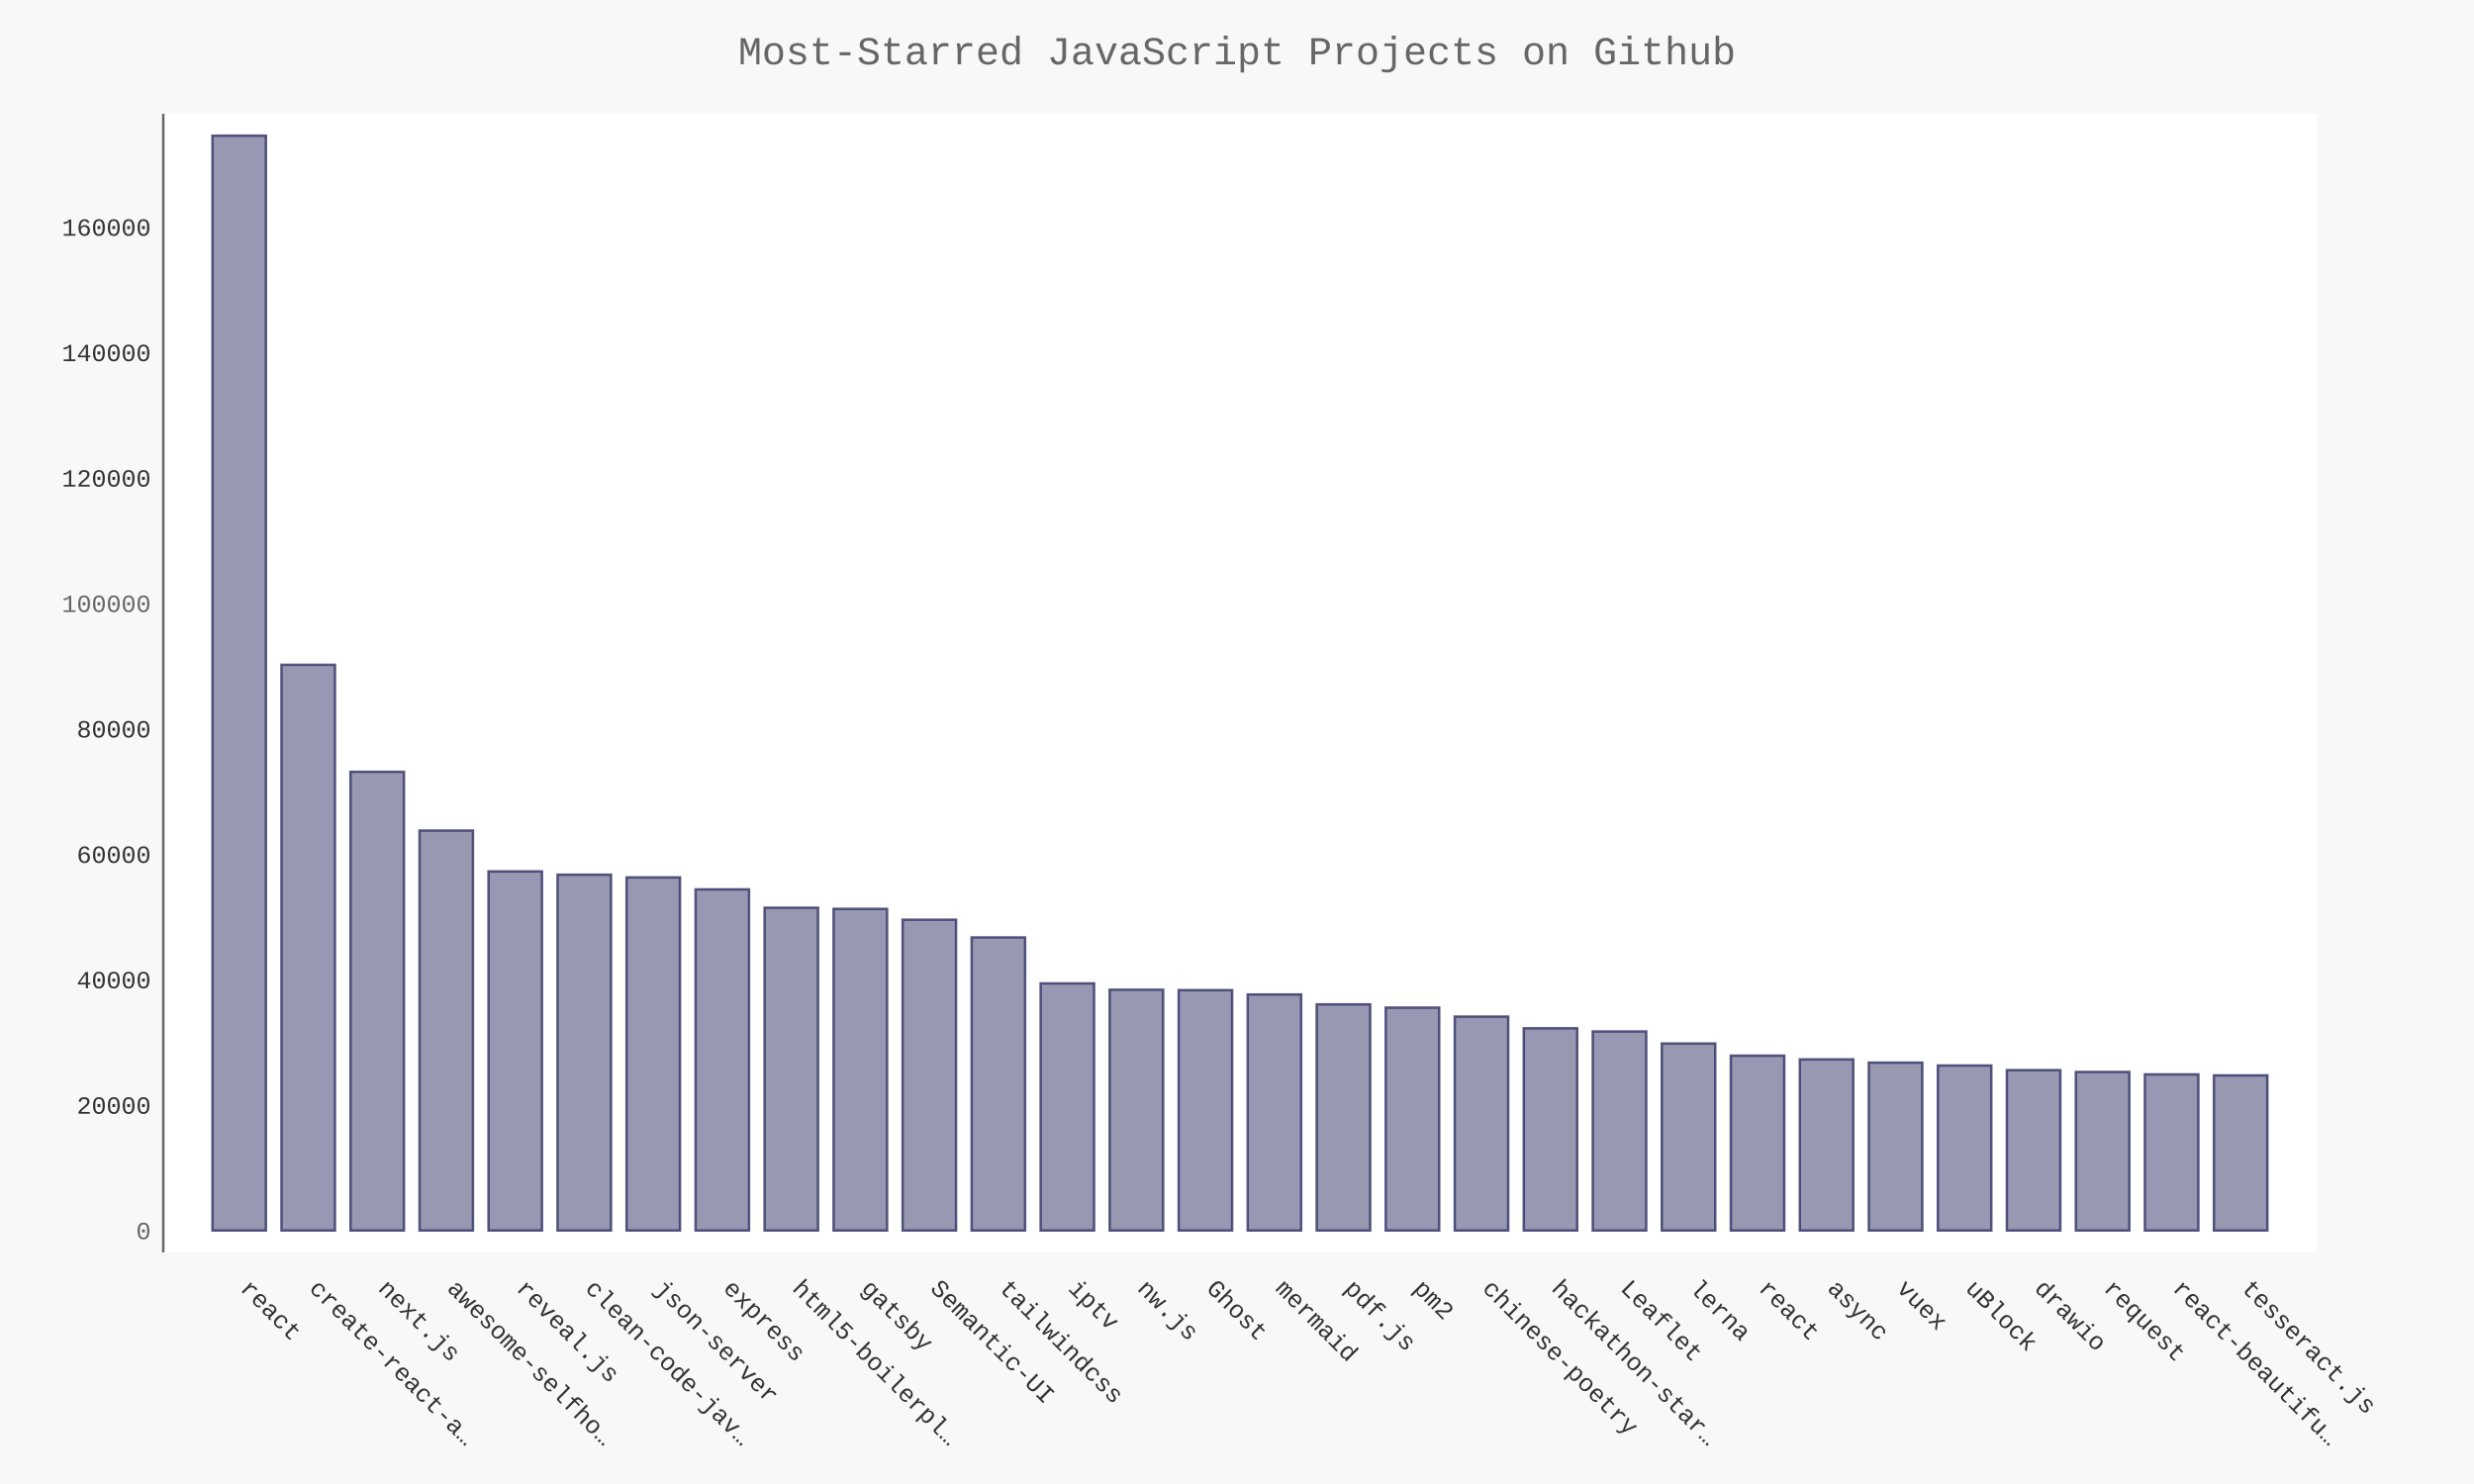
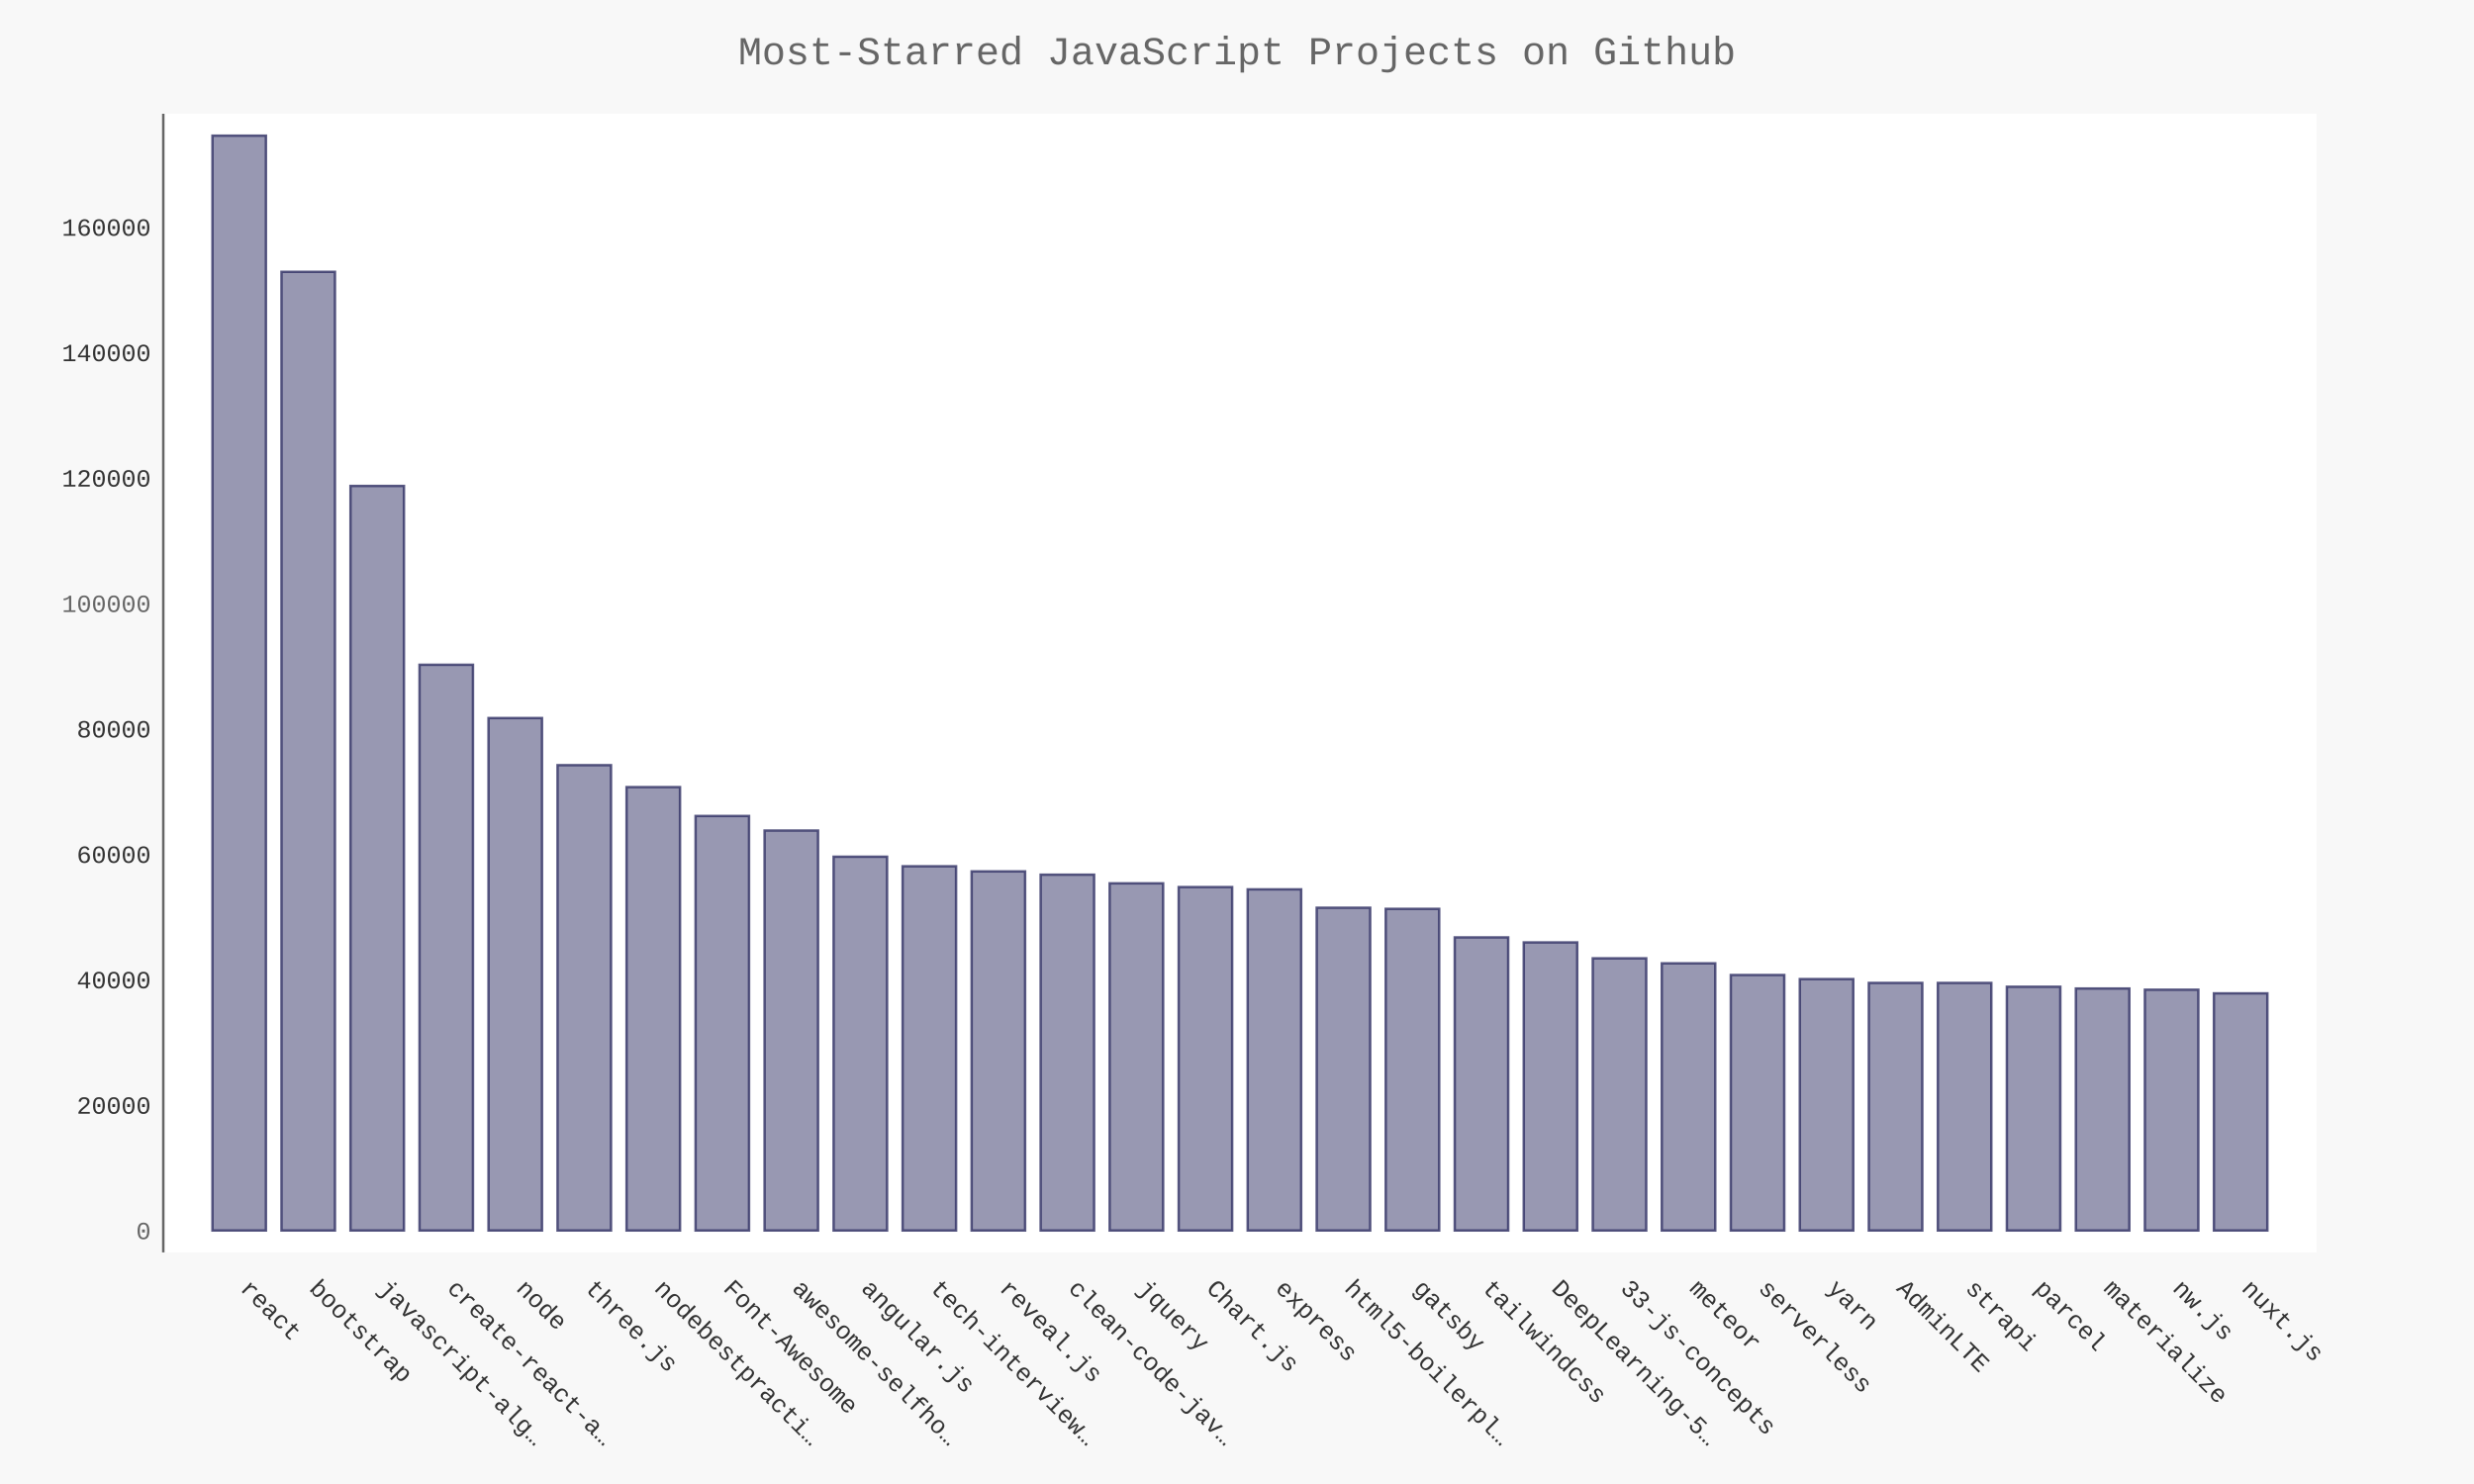
- <svg xmlns="http://www.w3.org/2000/svg" id="chart-c127ad77-58f2-4aa8-8a35-d8b15446cf58" class="pygal-chart" viewBox="0 0 1000 600">
+ <svg xmlns="http://www.w3.org/2000/svg" id="chart-b8fe3ec3-321f-4ee0-ae15-1e5a40cb5319" class="pygal-chart" viewBox="0 0 1000 600">
  <defs>
-     <style type="text/css">#chart-c127ad77-58f2-4aa8-8a35-d8b15446cf58{-webkit-user-select:none;-webkit-font-smoothing:antialiased;font-family:Consolas,"Liberation Mono",Menlo,Courier,monospace}#chart-c127ad77-58f2-4aa8-8a35-d8b15446cf58 .title{font-family:Consolas,"Liberation Mono",Menlo,Courier,monospace;font-size:16px}#chart-c127ad77-58f2-4aa8-8a35-d8b15446cf58 .legends .legend text{font-family:Consolas,"Liberation Mono",Menlo,Courier,monospace;font-size:14px}#chart-c127ad77-58f2-4aa8-8a35-d8b15446cf58 .axis text{font-family:Consolas,"Liberation Mono",Menlo,Courier,monospace;font-size:10px}#chart-c127ad77-58f2-4aa8-8a35-d8b15446cf58 .axis text.major{font-family:Consolas,"Liberation Mono",Menlo,Courier,monospace;font-size:10px}#chart-c127ad77-58f2-4aa8-8a35-d8b15446cf58 .text-overlay text.value{font-family:Consolas,"Liberation Mono",Menlo,Courier,monospace;font-size:16px}#chart-c127ad77-58f2-4aa8-8a35-d8b15446cf58 .text-overlay text.label{font-family:Consolas,"Liberation Mono",Menlo,Courier,monospace;font-size:10px}#chart-c127ad77-58f2-4aa8-8a35-d8b15446cf58 .tooltip{font-family:Consolas,"Liberation Mono",Menlo,Courier,monospace;font-size:14px}#chart-c127ad77-58f2-4aa8-8a35-d8b15446cf58 text.no_data{font-family:Consolas,"Liberation Mono",Menlo,Courier,monospace;font-size:64px}
- #chart-c127ad77-58f2-4aa8-8a35-d8b15446cf58{background-color:#f8f8f8}#chart-c127ad77-58f2-4aa8-8a35-d8b15446cf58 path,#chart-c127ad77-58f2-4aa8-8a35-d8b15446cf58 line,#chart-c127ad77-58f2-4aa8-8a35-d8b15446cf58 rect,#chart-c127ad77-58f2-4aa8-8a35-d8b15446cf58 circle{-webkit-transition:250ms ease-in;-moz-transition:250ms ease-in;transition:250ms ease-in}#chart-c127ad77-58f2-4aa8-8a35-d8b15446cf58 .graph &gt; .background{fill:#f8f8f8}#chart-c127ad77-58f2-4aa8-8a35-d8b15446cf58 .plot &gt; .background{fill:#ffffff}#chart-c127ad77-58f2-4aa8-8a35-d8b15446cf58 .graph{fill:#333}#chart-c127ad77-58f2-4aa8-8a35-d8b15446cf58 text.no_data{fill:#666}#chart-c127ad77-58f2-4aa8-8a35-d8b15446cf58 .title{fill:#666}#chart-c127ad77-58f2-4aa8-8a35-d8b15446cf58 .legends .legend text{fill:#333}#chart-c127ad77-58f2-4aa8-8a35-d8b15446cf58 .legends .legend:hover text{fill:#666}#chart-c127ad77-58f2-4aa8-8a35-d8b15446cf58 .axis .line{stroke:#666}#chart-c127ad77-58f2-4aa8-8a35-d8b15446cf58 .axis .guide.line{stroke:rgba(0,0,0,0.5)}#chart-c127ad77-58f2-4aa8-8a35-d8b15446cf58 .axis .major.line{stroke:#333}#chart-c127ad77-58f2-4aa8-8a35-d8b15446cf58 .axis text.major{fill:#666}#chart-c127ad77-58f2-4aa8-8a35-d8b15446cf58 .axis.y .guides:hover .guide.line,#chart-c127ad77-58f2-4aa8-8a35-d8b15446cf58 .line-graph .axis.x .guides:hover .guide.line,#chart-c127ad77-58f2-4aa8-8a35-d8b15446cf58 .stackedline-graph .axis.x .guides:hover .guide.line,#chart-c127ad77-58f2-4aa8-8a35-d8b15446cf58 .xy-graph .axis.x .guides:hover .guide.line{stroke:#666}#chart-c127ad77-58f2-4aa8-8a35-d8b15446cf58 .axis .guides:hover text{fill:#666}#chart-c127ad77-58f2-4aa8-8a35-d8b15446cf58 .reactive{fill-opacity:.5;stroke-opacity:.8}#chart-c127ad77-58f2-4aa8-8a35-d8b15446cf58 .ci{stroke:#333}#chart-c127ad77-58f2-4aa8-8a35-d8b15446cf58 .reactive.active,#chart-c127ad77-58f2-4aa8-8a35-d8b15446cf58 .active .reactive{fill-opacity:.9;stroke-opacity:.9;stroke-width:4}#chart-c127ad77-58f2-4aa8-8a35-d8b15446cf58 .ci .reactive.active{stroke-width:1.5}#chart-c127ad77-58f2-4aa8-8a35-d8b15446cf58 .series text{fill:#666}#chart-c127ad77-58f2-4aa8-8a35-d8b15446cf58 .tooltip rect{fill:#ffffff;stroke:#666;-webkit-transition:opacity 250ms ease-in;-moz-transition:opacity 250ms ease-in;transition:opacity 250ms ease-in}#chart-c127ad77-58f2-4aa8-8a35-d8b15446cf58 .tooltip .label{fill:#333}#chart-c127ad77-58f2-4aa8-8a35-d8b15446cf58 .tooltip .label{fill:#333}#chart-c127ad77-58f2-4aa8-8a35-d8b15446cf58 .tooltip .legend{font-size:.8em;fill:rgba(0,0,0,0.5)}#chart-c127ad77-58f2-4aa8-8a35-d8b15446cf58 .tooltip .x_label{font-size:.6em;fill:#666}#chart-c127ad77-58f2-4aa8-8a35-d8b15446cf58 .tooltip .xlink{font-size:.5em;text-decoration:underline}#chart-c127ad77-58f2-4aa8-8a35-d8b15446cf58 .tooltip .value{font-size:1.5em}#chart-c127ad77-58f2-4aa8-8a35-d8b15446cf58 .bound{font-size:.5em}#chart-c127ad77-58f2-4aa8-8a35-d8b15446cf58 .max-value{font-size:.75em;fill:rgba(0,0,0,0.5)}#chart-c127ad77-58f2-4aa8-8a35-d8b15446cf58 .map-element{fill:#ffffff;stroke:rgba(0,0,0,0.5) !important}#chart-c127ad77-58f2-4aa8-8a35-d8b15446cf58 .map-element .reactive{fill-opacity:inherit;stroke-opacity:inherit}#chart-c127ad77-58f2-4aa8-8a35-d8b15446cf58 .color-0,#chart-c127ad77-58f2-4aa8-8a35-d8b15446cf58 .color-0 a:visited{stroke:#333366;fill:#333366}#chart-c127ad77-58f2-4aa8-8a35-d8b15446cf58 .text-overlay .color-0 text{fill:black}
- #chart-c127ad77-58f2-4aa8-8a35-d8b15446cf58 text.no_data{text-anchor:middle}#chart-c127ad77-58f2-4aa8-8a35-d8b15446cf58 .guide.line{fill:none}#chart-c127ad77-58f2-4aa8-8a35-d8b15446cf58 .centered{text-anchor:middle}#chart-c127ad77-58f2-4aa8-8a35-d8b15446cf58 .title{text-anchor:middle}#chart-c127ad77-58f2-4aa8-8a35-d8b15446cf58 .legends .legend text{fill-opacity:1}#chart-c127ad77-58f2-4aa8-8a35-d8b15446cf58 .axis.x text{text-anchor:middle}#chart-c127ad77-58f2-4aa8-8a35-d8b15446cf58 .axis.x:not(.web) text[transform]{text-anchor:start}#chart-c127ad77-58f2-4aa8-8a35-d8b15446cf58 .axis.x:not(.web) text[transform].backwards{text-anchor:end}#chart-c127ad77-58f2-4aa8-8a35-d8b15446cf58 .axis.y text{text-anchor:end}#chart-c127ad77-58f2-4aa8-8a35-d8b15446cf58 .axis.y text[transform].backwards{text-anchor:start}#chart-c127ad77-58f2-4aa8-8a35-d8b15446cf58 .axis.y2 text{text-anchor:start}#chart-c127ad77-58f2-4aa8-8a35-d8b15446cf58 .axis.y2 text[transform].backwards{text-anchor:end}#chart-c127ad77-58f2-4aa8-8a35-d8b15446cf58 .axis .guide.line{stroke-dasharray:4,4}#chart-c127ad77-58f2-4aa8-8a35-d8b15446cf58 .axis .major.guide.line{stroke-dasharray:6,6}#chart-c127ad77-58f2-4aa8-8a35-d8b15446cf58 .horizontal .axis.y .guide.line,#chart-c127ad77-58f2-4aa8-8a35-d8b15446cf58 .horizontal .axis.y2 .guide.line,#chart-c127ad77-58f2-4aa8-8a35-d8b15446cf58 .vertical .axis.x .guide.line{opacity:0}#chart-c127ad77-58f2-4aa8-8a35-d8b15446cf58 .horizontal .axis.always_show .guide.line,#chart-c127ad77-58f2-4aa8-8a35-d8b15446cf58 .vertical .axis.always_show .guide.line{opacity:1 !important}#chart-c127ad77-58f2-4aa8-8a35-d8b15446cf58 .axis.y .guides:hover .guide.line,#chart-c127ad77-58f2-4aa8-8a35-d8b15446cf58 .axis.y2 .guides:hover .guide.line,#chart-c127ad77-58f2-4aa8-8a35-d8b15446cf58 .axis.x .guides:hover .guide.line{opacity:1}#chart-c127ad77-58f2-4aa8-8a35-d8b15446cf58 .axis .guides:hover text{opacity:1}#chart-c127ad77-58f2-4aa8-8a35-d8b15446cf58 .nofill{fill:none}#chart-c127ad77-58f2-4aa8-8a35-d8b15446cf58 .subtle-fill{fill-opacity:.2}#chart-c127ad77-58f2-4aa8-8a35-d8b15446cf58 .dot{stroke-width:1px;fill-opacity:1}#chart-c127ad77-58f2-4aa8-8a35-d8b15446cf58 .dot.active{stroke-width:5px}#chart-c127ad77-58f2-4aa8-8a35-d8b15446cf58 .dot.negative{fill:transparent}#chart-c127ad77-58f2-4aa8-8a35-d8b15446cf58 text,#chart-c127ad77-58f2-4aa8-8a35-d8b15446cf58 tspan{stroke:none !important}#chart-c127ad77-58f2-4aa8-8a35-d8b15446cf58 .series text.active{opacity:1}#chart-c127ad77-58f2-4aa8-8a35-d8b15446cf58 .tooltip rect{fill-opacity:.95;stroke-width:.5}#chart-c127ad77-58f2-4aa8-8a35-d8b15446cf58 .tooltip text{fill-opacity:1}#chart-c127ad77-58f2-4aa8-8a35-d8b15446cf58 .showable{visibility:hidden}#chart-c127ad77-58f2-4aa8-8a35-d8b15446cf58 .showable.shown{visibility:visible}#chart-c127ad77-58f2-4aa8-8a35-d8b15446cf58 .gauge-background{fill:rgba(229,229,229,1);stroke:none}#chart-c127ad77-58f2-4aa8-8a35-d8b15446cf58 .bg-lines{stroke:#f8f8f8;stroke-width:2px}</style>
+     <style type="text/css">#chart-b8fe3ec3-321f-4ee0-ae15-1e5a40cb5319{-webkit-user-select:none;-webkit-font-smoothing:antialiased;font-family:Consolas,"Liberation Mono",Menlo,Courier,monospace}#chart-b8fe3ec3-321f-4ee0-ae15-1e5a40cb5319 .title{font-family:Consolas,"Liberation Mono",Menlo,Courier,monospace;font-size:16px}#chart-b8fe3ec3-321f-4ee0-ae15-1e5a40cb5319 .legends .legend text{font-family:Consolas,"Liberation Mono",Menlo,Courier,monospace;font-size:14px}#chart-b8fe3ec3-321f-4ee0-ae15-1e5a40cb5319 .axis text{font-family:Consolas,"Liberation Mono",Menlo,Courier,monospace;font-size:10px}#chart-b8fe3ec3-321f-4ee0-ae15-1e5a40cb5319 .axis text.major{font-family:Consolas,"Liberation Mono",Menlo,Courier,monospace;font-size:10px}#chart-b8fe3ec3-321f-4ee0-ae15-1e5a40cb5319 .text-overlay text.value{font-family:Consolas,"Liberation Mono",Menlo,Courier,monospace;font-size:16px}#chart-b8fe3ec3-321f-4ee0-ae15-1e5a40cb5319 .text-overlay text.label{font-family:Consolas,"Liberation Mono",Menlo,Courier,monospace;font-size:10px}#chart-b8fe3ec3-321f-4ee0-ae15-1e5a40cb5319 .tooltip{font-family:Consolas,"Liberation Mono",Menlo,Courier,monospace;font-size:14px}#chart-b8fe3ec3-321f-4ee0-ae15-1e5a40cb5319 text.no_data{font-family:Consolas,"Liberation Mono",Menlo,Courier,monospace;font-size:64px}
+ #chart-b8fe3ec3-321f-4ee0-ae15-1e5a40cb5319{background-color:#f8f8f8}#chart-b8fe3ec3-321f-4ee0-ae15-1e5a40cb5319 path,#chart-b8fe3ec3-321f-4ee0-ae15-1e5a40cb5319 line,#chart-b8fe3ec3-321f-4ee0-ae15-1e5a40cb5319 rect,#chart-b8fe3ec3-321f-4ee0-ae15-1e5a40cb5319 circle{-webkit-transition:250ms ease-in;-moz-transition:250ms ease-in;transition:250ms ease-in}#chart-b8fe3ec3-321f-4ee0-ae15-1e5a40cb5319 .graph &gt; .background{fill:#f8f8f8}#chart-b8fe3ec3-321f-4ee0-ae15-1e5a40cb5319 .plot &gt; .background{fill:#ffffff}#chart-b8fe3ec3-321f-4ee0-ae15-1e5a40cb5319 .graph{fill:#333}#chart-b8fe3ec3-321f-4ee0-ae15-1e5a40cb5319 text.no_data{fill:#666}#chart-b8fe3ec3-321f-4ee0-ae15-1e5a40cb5319 .title{fill:#666}#chart-b8fe3ec3-321f-4ee0-ae15-1e5a40cb5319 .legends .legend text{fill:#333}#chart-b8fe3ec3-321f-4ee0-ae15-1e5a40cb5319 .legends .legend:hover text{fill:#666}#chart-b8fe3ec3-321f-4ee0-ae15-1e5a40cb5319 .axis .line{stroke:#666}#chart-b8fe3ec3-321f-4ee0-ae15-1e5a40cb5319 .axis .guide.line{stroke:rgba(0,0,0,0.5)}#chart-b8fe3ec3-321f-4ee0-ae15-1e5a40cb5319 .axis .major.line{stroke:#333}#chart-b8fe3ec3-321f-4ee0-ae15-1e5a40cb5319 .axis text.major{fill:#666}#chart-b8fe3ec3-321f-4ee0-ae15-1e5a40cb5319 .axis.y .guides:hover .guide.line,#chart-b8fe3ec3-321f-4ee0-ae15-1e5a40cb5319 .line-graph .axis.x .guides:hover .guide.line,#chart-b8fe3ec3-321f-4ee0-ae15-1e5a40cb5319 .stackedline-graph .axis.x .guides:hover .guide.line,#chart-b8fe3ec3-321f-4ee0-ae15-1e5a40cb5319 .xy-graph .axis.x .guides:hover .guide.line{stroke:#666}#chart-b8fe3ec3-321f-4ee0-ae15-1e5a40cb5319 .axis .guides:hover text{fill:#666}#chart-b8fe3ec3-321f-4ee0-ae15-1e5a40cb5319 .reactive{fill-opacity:.5;stroke-opacity:.8}#chart-b8fe3ec3-321f-4ee0-ae15-1e5a40cb5319 .ci{stroke:#333}#chart-b8fe3ec3-321f-4ee0-ae15-1e5a40cb5319 .reactive.active,#chart-b8fe3ec3-321f-4ee0-ae15-1e5a40cb5319 .active .reactive{fill-opacity:.9;stroke-opacity:.9;stroke-width:4}#chart-b8fe3ec3-321f-4ee0-ae15-1e5a40cb5319 .ci .reactive.active{stroke-width:1.5}#chart-b8fe3ec3-321f-4ee0-ae15-1e5a40cb5319 .series text{fill:#666}#chart-b8fe3ec3-321f-4ee0-ae15-1e5a40cb5319 .tooltip rect{fill:#ffffff;stroke:#666;-webkit-transition:opacity 250ms ease-in;-moz-transition:opacity 250ms ease-in;transition:opacity 250ms ease-in}#chart-b8fe3ec3-321f-4ee0-ae15-1e5a40cb5319 .tooltip .label{fill:#333}#chart-b8fe3ec3-321f-4ee0-ae15-1e5a40cb5319 .tooltip .label{fill:#333}#chart-b8fe3ec3-321f-4ee0-ae15-1e5a40cb5319 .tooltip .legend{font-size:.8em;fill:rgba(0,0,0,0.5)}#chart-b8fe3ec3-321f-4ee0-ae15-1e5a40cb5319 .tooltip .x_label{font-size:.6em;fill:#666}#chart-b8fe3ec3-321f-4ee0-ae15-1e5a40cb5319 .tooltip .xlink{font-size:.5em;text-decoration:underline}#chart-b8fe3ec3-321f-4ee0-ae15-1e5a40cb5319 .tooltip .value{font-size:1.5em}#chart-b8fe3ec3-321f-4ee0-ae15-1e5a40cb5319 .bound{font-size:.5em}#chart-b8fe3ec3-321f-4ee0-ae15-1e5a40cb5319 .max-value{font-size:.75em;fill:rgba(0,0,0,0.5)}#chart-b8fe3ec3-321f-4ee0-ae15-1e5a40cb5319 .map-element{fill:#ffffff;stroke:rgba(0,0,0,0.5) !important}#chart-b8fe3ec3-321f-4ee0-ae15-1e5a40cb5319 .map-element .reactive{fill-opacity:inherit;stroke-opacity:inherit}#chart-b8fe3ec3-321f-4ee0-ae15-1e5a40cb5319 .color-0,#chart-b8fe3ec3-321f-4ee0-ae15-1e5a40cb5319 .color-0 a:visited{stroke:#333366;fill:#333366}#chart-b8fe3ec3-321f-4ee0-ae15-1e5a40cb5319 .text-overlay .color-0 text{fill:black}
+ #chart-b8fe3ec3-321f-4ee0-ae15-1e5a40cb5319 text.no_data{text-anchor:middle}#chart-b8fe3ec3-321f-4ee0-ae15-1e5a40cb5319 .guide.line{fill:none}#chart-b8fe3ec3-321f-4ee0-ae15-1e5a40cb5319 .centered{text-anchor:middle}#chart-b8fe3ec3-321f-4ee0-ae15-1e5a40cb5319 .title{text-anchor:middle}#chart-b8fe3ec3-321f-4ee0-ae15-1e5a40cb5319 .legends .legend text{fill-opacity:1}#chart-b8fe3ec3-321f-4ee0-ae15-1e5a40cb5319 .axis.x text{text-anchor:middle}#chart-b8fe3ec3-321f-4ee0-ae15-1e5a40cb5319 .axis.x:not(.web) text[transform]{text-anchor:start}#chart-b8fe3ec3-321f-4ee0-ae15-1e5a40cb5319 .axis.x:not(.web) text[transform].backwards{text-anchor:end}#chart-b8fe3ec3-321f-4ee0-ae15-1e5a40cb5319 .axis.y text{text-anchor:end}#chart-b8fe3ec3-321f-4ee0-ae15-1e5a40cb5319 .axis.y text[transform].backwards{text-anchor:start}#chart-b8fe3ec3-321f-4ee0-ae15-1e5a40cb5319 .axis.y2 text{text-anchor:start}#chart-b8fe3ec3-321f-4ee0-ae15-1e5a40cb5319 .axis.y2 text[transform].backwards{text-anchor:end}#chart-b8fe3ec3-321f-4ee0-ae15-1e5a40cb5319 .axis .guide.line{stroke-dasharray:4,4}#chart-b8fe3ec3-321f-4ee0-ae15-1e5a40cb5319 .axis .major.guide.line{stroke-dasharray:6,6}#chart-b8fe3ec3-321f-4ee0-ae15-1e5a40cb5319 .horizontal .axis.y .guide.line,#chart-b8fe3ec3-321f-4ee0-ae15-1e5a40cb5319 .horizontal .axis.y2 .guide.line,#chart-b8fe3ec3-321f-4ee0-ae15-1e5a40cb5319 .vertical .axis.x .guide.line{opacity:0}#chart-b8fe3ec3-321f-4ee0-ae15-1e5a40cb5319 .horizontal .axis.always_show .guide.line,#chart-b8fe3ec3-321f-4ee0-ae15-1e5a40cb5319 .vertical .axis.always_show .guide.line{opacity:1 !important}#chart-b8fe3ec3-321f-4ee0-ae15-1e5a40cb5319 .axis.y .guides:hover .guide.line,#chart-b8fe3ec3-321f-4ee0-ae15-1e5a40cb5319 .axis.y2 .guides:hover .guide.line,#chart-b8fe3ec3-321f-4ee0-ae15-1e5a40cb5319 .axis.x .guides:hover .guide.line{opacity:1}#chart-b8fe3ec3-321f-4ee0-ae15-1e5a40cb5319 .axis .guides:hover text{opacity:1}#chart-b8fe3ec3-321f-4ee0-ae15-1e5a40cb5319 .nofill{fill:none}#chart-b8fe3ec3-321f-4ee0-ae15-1e5a40cb5319 .subtle-fill{fill-opacity:.2}#chart-b8fe3ec3-321f-4ee0-ae15-1e5a40cb5319 .dot{stroke-width:1px;fill-opacity:1}#chart-b8fe3ec3-321f-4ee0-ae15-1e5a40cb5319 .dot.active{stroke-width:5px}#chart-b8fe3ec3-321f-4ee0-ae15-1e5a40cb5319 .dot.negative{fill:transparent}#chart-b8fe3ec3-321f-4ee0-ae15-1e5a40cb5319 text,#chart-b8fe3ec3-321f-4ee0-ae15-1e5a40cb5319 tspan{stroke:none !important}#chart-b8fe3ec3-321f-4ee0-ae15-1e5a40cb5319 .series text.active{opacity:1}#chart-b8fe3ec3-321f-4ee0-ae15-1e5a40cb5319 .tooltip rect{fill-opacity:.95;stroke-width:.5}#chart-b8fe3ec3-321f-4ee0-ae15-1e5a40cb5319 .tooltip text{fill-opacity:1}#chart-b8fe3ec3-321f-4ee0-ae15-1e5a40cb5319 .showable{visibility:hidden}#chart-b8fe3ec3-321f-4ee0-ae15-1e5a40cb5319 .showable.shown{visibility:visible}#chart-b8fe3ec3-321f-4ee0-ae15-1e5a40cb5319 .gauge-background{fill:rgba(229,229,229,1);stroke:none}#chart-b8fe3ec3-321f-4ee0-ae15-1e5a40cb5319 .bg-lines{stroke:#f8f8f8;stroke-width:2px}</style>
  </defs>
  <g class="graph bar-graph vertical">
    <rect class="background" height="600" width="1000" x="0" y="0" />
    <g class="plot" transform="translate(66, 46)">
      <rect class="background" height="460.36" width="870.36" x="0" y="0" />
      <g class="axis y">
        <g class="guides">
          <text class="major" x="-5" y="455.007">0</text>
        </g>
        <g class="guides">
          <text class="" x="-5" y="404.295">20000</text>
        </g>
        <g class="guides">
          <text class="" x="-5" y="353.582">40000</text>
        </g>
        <g class="guides">
-           <text class="" x="-5" y="302.869">60000</text>
-         </g>
-         <g class="guides">
-           <text class="" x="-5" y="252.156">80000</text>
-         </g>
-         <g class="guides">
-           <text class="major" x="-5" y="201.443">100000</text>
-         </g>
-         <g class="guides">
-           <text class="" x="-5" y="150.731">120000</text>
-         </g>
-         <g class="guides">
-           <text class="" x="-5" y="100.018">140000</text>
-         </g>
-         <g class="guides">
-           <text class="" x="-5" y="49.305">160000</text>
+           <text class="" x="-5" y="302.87">60000</text>
+         </g>
+         <g class="guides">
+           <text class="" x="-5" y="252.157">80000</text>
+         </g>
+         <g class="guides">
+           <text class="major" x="-5" y="201.445">100000</text>
+         </g>
+         <g class="guides">
+           <text class="" x="-5" y="150.732">120000</text>
+         </g>
+         <g class="guides">
+           <text class="" x="-5" y="100.02">140000</text>
+         </g>
+         <g class="guides">
+           <text class="" x="-5" y="49.307">160000</text>
        </g>
      </g>
      <g class="axis x">
        <path class="line" d="M0 0 v460.36" />
        <g class="guides">
          <path class="guide line" d="M30.686 0 v460.36" />
          <text class="" x="30.686" y="475.36" transform="rotate(45 30.68578 475.3604)">react</text>
        </g>
        <g class="guides">
          <path class="guide line" d="M58.582 0 v460.36" />
-           <text class="" x="58.582" y="475.36" transform="rotate(45 58.58195 475.3604)">create-react-a…</text>
+           <text class="" x="58.582" y="475.36" transform="rotate(45 58.58195 475.3604)">bootstrap</text>
        </g>
        <g class="guides">
          <path class="guide line" d="M86.478 0 v460.36" />
-           <text class="" x="86.478" y="475.36" transform="rotate(45 86.47812 475.3604)">next.js</text>
+           <text class="" x="86.478" y="475.36" transform="rotate(45 86.47812 475.3604)">javascript-alg…</text>
        </g>
        <g class="guides">
          <path class="guide line" d="M114.374 0 v460.36" />
-           <text class="" x="114.374" y="475.36" transform="rotate(45 114.3743 475.3604)">awesome-selfho…</text>
+           <text class="" x="114.374" y="475.36" transform="rotate(45 114.3743 475.3604)">create-react-a…</text>
        </g>
        <g class="guides">
          <path class="guide line" d="M142.27 0 v460.36" />
-           <text class="" x="142.27" y="475.36" transform="rotate(45 142.2704 475.3604)">reveal.js</text>
+           <text class="" x="142.27" y="475.36" transform="rotate(45 142.2704 475.3604)">node</text>
        </g>
        <g class="guides">
          <path class="guide line" d="M170.167 0 v460.36" />
-           <text class="" x="170.167" y="475.36" transform="rotate(45 170.1666 475.3604)">clean-code-jav…</text>
+           <text class="" x="170.167" y="475.36" transform="rotate(45 170.1666 475.3604)">three.js</text>
        </g>
        <g class="guides">
          <path class="guide line" d="M198.063 0 v460.36" />
-           <text class="" x="198.063" y="475.36" transform="rotate(45 198.0628 475.3604)">json-server</text>
+           <text class="" x="198.063" y="475.36" transform="rotate(45 198.0628 475.3604)">nodebestpracti…</text>
        </g>
        <g class="guides">
          <path class="guide line" d="M225.959 0 v460.36" />
-           <text class="" x="225.959" y="475.36" transform="rotate(45 225.9589 475.3604)">express</text>
+           <text class="" x="225.959" y="475.36" transform="rotate(45 225.9589 475.3604)">Font-Awesome</text>
        </g>
        <g class="guides">
          <path class="guide line" d="M253.855 0 v460.36" />
-           <text class="" x="253.855" y="475.36" transform="rotate(45 253.8551 475.3604)">html5-boilerpl…</text>
+           <text class="" x="253.855" y="475.36" transform="rotate(45 253.8551 475.3604)">awesome-selfho…</text>
        </g>
        <g class="guides">
          <path class="guide line" d="M281.751 0 v460.36" />
-           <text class="" x="281.751" y="475.36" transform="rotate(45 281.7513 475.3604)">gatsby</text>
+           <text class="" x="281.751" y="475.36" transform="rotate(45 281.7513 475.3604)">angular.js</text>
        </g>
        <g class="guides">
          <path class="guide line" d="M309.647 0 v460.36" />
-           <text class="" x="309.647" y="475.36" transform="rotate(45 309.6474 475.3604)">Semantic-UI</text>
+           <text class="" x="309.647" y="475.36" transform="rotate(45 309.6474 475.3604)">tech-interview…</text>
        </g>
        <g class="guides">
          <path class="guide line" d="M337.544 0 v460.36" />
-           <text class="" x="337.544" y="475.36" transform="rotate(45 337.5436 475.3604)">tailwindcss</text>
+           <text class="" x="337.544" y="475.36" transform="rotate(45 337.5436 475.3604)">reveal.js</text>
        </g>
        <g class="guides">
          <path class="guide line" d="M365.44 0 v460.36" />
-           <text class="" x="365.44" y="475.36" transform="rotate(45 365.4398 475.3604)">iptv</text>
+           <text class="" x="365.44" y="475.36" transform="rotate(45 365.4398 475.3604)">clean-code-jav…</text>
        </g>
        <g class="guides">
          <path class="guide line" d="M393.336 0 v460.36" />
-           <text class="" x="393.336" y="475.36" transform="rotate(45 393.3359 475.3604)">nw.js</text>
+           <text class="" x="393.336" y="475.36" transform="rotate(45 393.3359 475.3604)">jquery</text>
        </g>
        <g class="guides">
          <path class="guide line" d="M421.232 0 v460.36" />
-           <text class="" x="421.232" y="475.36" transform="rotate(45 421.2321 475.3604)">Ghost</text>
+           <text class="" x="421.232" y="475.36" transform="rotate(45 421.2321 475.3604)">Chart.js</text>
        </g>
        <g class="guides">
          <path class="guide line" d="M449.128 0 v460.36" />
-           <text class="" x="449.128" y="475.36" transform="rotate(45 449.1283 475.3604)">mermaid</text>
+           <text class="" x="449.128" y="475.36" transform="rotate(45 449.1283 475.3604)">express</text>
        </g>
        <g class="guides">
          <path class="guide line" d="M477.024 0 v460.36" />
-           <text class="" x="477.024" y="475.36" transform="rotate(45 477.0244 475.3604)">pdf.js</text>
+           <text class="" x="477.024" y="475.36" transform="rotate(45 477.0244 475.3604)">html5-boilerpl…</text>
        </g>
        <g class="guides">
          <path class="guide line" d="M504.921 0 v460.36" />
-           <text class="" x="504.921" y="475.36" transform="rotate(45 504.9206 475.3604)">pm2</text>
+           <text class="" x="504.921" y="475.36" transform="rotate(45 504.9206 475.3604)">gatsby</text>
        </g>
        <g class="guides">
          <path class="guide line" d="M532.817 0 v460.36" />
-           <text class="" x="532.817" y="475.36" transform="rotate(45 532.8168 475.3604)">chinese-poetry</text>
+           <text class="" x="532.817" y="475.36" transform="rotate(45 532.8168 475.3604)">tailwindcss</text>
        </g>
        <g class="guides">
          <path class="guide line" d="M560.713 0 v460.36" />
-           <text class="" x="560.713" y="475.36" transform="rotate(45 560.7129 475.3604)">hackathon-star…</text>
+           <text class="" x="560.713" y="475.36" transform="rotate(45 560.7129 475.3604)">DeepLearning-5…</text>
        </g>
        <g class="guides">
          <path class="guide line" d="M588.609 0 v460.36" />
-           <text class="" x="588.609" y="475.36" transform="rotate(45 588.6091 475.3604)">Leaflet</text>
+           <text class="" x="588.609" y="475.36" transform="rotate(45 588.6091 475.3604)">33-js-concepts</text>
        </g>
        <g class="guides">
          <path class="guide line" d="M616.505 0 v460.36" />
-           <text class="" x="616.505" y="475.36" transform="rotate(45 616.5053 475.3604)">lerna</text>
+           <text class="" x="616.505" y="475.36" transform="rotate(45 616.5053 475.3604)">meteor</text>
        </g>
        <g class="guides">
          <path class="guide line" d="M644.401 0 v460.36" />
-           <text class="" x="644.401" y="475.36" transform="rotate(45 644.4014 475.3604)">react</text>
+           <text class="" x="644.401" y="475.36" transform="rotate(45 644.4014 475.3604)">serverless</text>
        </g>
        <g class="guides">
          <path class="guide line" d="M672.298 0 v460.36" />
-           <text class="" x="672.298" y="475.36" transform="rotate(45 672.2976 475.3604)">async</text>
+           <text class="" x="672.298" y="475.36" transform="rotate(45 672.2976 475.3604)">yarn</text>
        </g>
        <g class="guides">
          <path class="guide line" d="M700.194 0 v460.36" />
-           <text class="" x="700.194" y="475.36" transform="rotate(45 700.1938 475.3604)">vuex</text>
+           <text class="" x="700.194" y="475.36" transform="rotate(45 700.1938 475.3604)">AdminLTE</text>
        </g>
        <g class="guides">
          <path class="guide line" d="M728.09 0 v460.36" />
-           <text class="" x="728.09" y="475.36" transform="rotate(45 728.0899 475.3604)">uBlock</text>
+           <text class="" x="728.09" y="475.36" transform="rotate(45 728.0899 475.3604)">strapi</text>
        </g>
        <g class="guides">
          <path class="guide line" d="M755.986 0 v460.36" />
-           <text class="" x="755.986" y="475.36" transform="rotate(45 755.9861 475.3604)">drawio</text>
+           <text class="" x="755.986" y="475.36" transform="rotate(45 755.9861 475.3604)">parcel</text>
        </g>
        <g class="guides">
          <path class="guide line" d="M783.882 0 v460.36" />
-           <text class="" x="783.882" y="475.36" transform="rotate(45 783.8823 475.3604)">request</text>
+           <text class="" x="783.882" y="475.36" transform="rotate(45 783.8823 475.3604)">materialize</text>
        </g>
        <g class="guides">
          <path class="guide line" d="M811.778 0 v460.36" />
-           <text class="" x="811.778" y="475.36" transform="rotate(45 811.7784 475.3604)">react-beautifu…</text>
+           <text class="" x="811.778" y="475.36" transform="rotate(45 811.7784 475.3604)">nw.js</text>
        </g>
        <g class="guides">
          <path class="guide line" d="M839.675 0 v460.36" />
-           <text class="" x="839.675" y="475.36" transform="rotate(45 839.6746 475.3604)">tesseract.js</text>
+           <text class="" x="839.675" y="475.36" transform="rotate(45 839.6746 475.3604)">nuxt.js</text>
        </g>
      </g>
      <g class="series serie-0 color-0">
        <g class="bars">
          <g class="bar">
            <rect class="rect reactive tooltip-trigger" height="442.654" rx="0" ry="0" width="21.603" x="19.884" y="8.853" />
          </g>
          <g class="bar">
-             <rect class="rect reactive tooltip-trigger" height="228.73" rx="0" ry="0" width="21.603" x="47.781" y="222.777" />
-           </g>
-           <g class="bar">
-             <rect class="rect reactive tooltip-trigger" height="185.459" rx="0" ry="0" width="21.603" x="75.677" y="266.048" />
-           </g>
-           <g class="bar">
-             <rect class="rect reactive tooltip-trigger" height="161.7" rx="0" ry="0" width="21.603" x="103.573" y="289.807" />
-           </g>
-           <g class="bar">
-             <rect class="rect reactive tooltip-trigger" height="145.188" rx="0" ry="0" width="21.603" x="131.469" y="306.319" />
-           </g>
-           <g class="bar">
-             <rect class="rect reactive tooltip-trigger" height="143.86" rx="0" ry="0" width="21.603" x="159.365" y="307.648" />
-           </g>
-           <g class="bar">
-             <rect class="rect reactive tooltip-trigger" height="142.767" rx="0" ry="0" width="21.603" x="187.261" y="308.741" />
-           </g>
-           <g class="bar">
-             <rect class="rect reactive tooltip-trigger" height="137.931" rx="0" ry="0" width="21.603" x="215.158" y="313.576" />
-           </g>
-           <g class="bar">
-             <rect class="rect reactive tooltip-trigger" height="130.494" rx="0" ry="0" width="21.603" x="243.054" y="321.013" />
-           </g>
-           <g class="bar">
-             <rect class="rect reactive tooltip-trigger" height="130.045" rx="0" ry="0" width="21.603" x="270.95" y="321.462" />
-           </g>
-           <g class="bar">
-             <rect class="rect reactive tooltip-trigger" height="125.661" rx="0" ry="0" width="21.603" x="298.846" y="325.846" />
-           </g>
-           <g class="bar">
-             <rect class="rect reactive tooltip-trigger" height="118.498" rx="0" ry="0" width="21.603" x="326.742" y="333.009" />
-           </g>
-           <g class="bar">
-             <rect class="rect reactive tooltip-trigger" height="99.909" rx="0" ry="0" width="21.603" x="354.638" y="351.598" />
-           </g>
-           <g class="bar">
-             <rect class="rect reactive tooltip-trigger" height="97.348" rx="0" ry="0" width="21.603" x="382.535" y="354.159" />
-           </g>
-           <g class="bar">
-             <rect class="rect reactive tooltip-trigger" height="97.189" rx="0" ry="0" width="21.603" x="410.431" y="354.319" />
-           </g>
-           <g class="bar">
-             <rect class="rect reactive tooltip-trigger" height="95.429" rx="0" ry="0" width="21.603" x="438.327" y="356.079" />
-           </g>
-           <g class="bar">
-             <rect class="rect reactive tooltip-trigger" height="91.44" rx="0" ry="0" width="21.603" x="466.223" y="360.067" />
-           </g>
-           <g class="bar">
-             <rect class="rect reactive tooltip-trigger" height="90.109" rx="0" ry="0" width="21.603" x="494.119" y="361.398" />
-           </g>
-           <g class="bar">
-             <rect class="rect reactive tooltip-trigger" height="86.483" rx="0" ry="0" width="21.603" x="522.015" y="365.024" />
-           </g>
-           <g class="bar">
-             <rect class="rect reactive tooltip-trigger" height="81.767" rx="0" ry="0" width="21.603" x="549.912" y="369.741" />
-           </g>
-           <g class="bar">
-             <rect class="rect reactive tooltip-trigger" height="80.474" rx="0" ry="0" width="21.603" x="577.808" y="371.034" />
-           </g>
-           <g class="bar">
-             <rect class="rect reactive tooltip-trigger" height="75.603" rx="0" ry="0" width="21.603" x="605.704" y="375.905" />
-           </g>
-           <g class="bar">
-             <rect class="rect reactive tooltip-trigger" height="70.699" rx="0" ry="0" width="21.603" x="633.6" y="380.809" />
-           </g>
-           <g class="bar">
-             <rect class="rect reactive tooltip-trigger" height="69.187" rx="0" ry="0" width="21.603" x="661.496" y="382.32" />
-           </g>
-           <g class="bar">
-             <rect class="rect reactive tooltip-trigger" height="67.877" rx="0" ry="0" width="21.603" x="689.392" y="383.631" />
-           </g>
-           <g class="bar">
-             <rect class="rect reactive tooltip-trigger" height="66.71" rx="0" ry="0" width="21.603" x="717.289" y="384.797" />
-           </g>
-           <g class="bar">
-             <rect class="rect reactive tooltip-trigger" height="64.844" rx="0" ry="0" width="21.603" x="745.185" y="386.663" />
-           </g>
-           <g class="bar">
-             <rect class="rect reactive tooltip-trigger" height="64.101" rx="0" ry="0" width="21.603" x="773.081" y="387.406" />
-           </g>
-           <g class="bar">
-             <rect class="rect reactive tooltip-trigger" height="63.125" rx="0" ry="0" width="21.603" x="800.977" y="388.383" />
-           </g>
-           <g class="bar">
-             <rect class="rect reactive tooltip-trigger" height="62.727" rx="0" ry="0" width="21.603" x="828.873" y="388.781" />
+             <rect class="rect reactive tooltip-trigger" height="387.608" rx="0" ry="0" width="21.603" x="47.781" y="63.899" />
+           </g>
+           <g class="bar">
+             <rect class="rect reactive tooltip-trigger" height="301.032" rx="0" ry="0" width="21.603" x="75.677" y="150.475" />
+           </g>
+           <g class="bar">
+             <rect class="rect reactive tooltip-trigger" height="228.729" rx="0" ry="0" width="21.603" x="103.573" y="222.779" />
+           </g>
+           <g class="bar">
+             <rect class="rect reactive tooltip-trigger" height="207.188" rx="0" ry="0" width="21.603" x="131.469" y="244.319" />
+           </g>
+           <g class="bar">
+             <rect class="rect reactive tooltip-trigger" height="188.133" rx="0" ry="0" width="21.603" x="159.365" y="263.374" />
+           </g>
+           <g class="bar">
+             <rect class="rect reactive tooltip-trigger" height="179.264" rx="0" ry="0" width="21.603" x="187.261" y="272.244" />
+           </g>
+           <g class="bar">
+             <rect class="rect reactive tooltip-trigger" height="167.595" rx="0" ry="0" width="21.603" x="215.158" y="283.913" />
+           </g>
+           <g class="bar">
+             <rect class="rect reactive tooltip-trigger" height="161.702" rx="0" ry="0" width="21.603" x="243.054" y="289.805" />
+           </g>
+           <g class="bar">
+             <rect class="rect reactive tooltip-trigger" height="151.121" rx="0" ry="0" width="21.603" x="270.95" y="300.387" />
+           </g>
+           <g class="bar">
+             <rect class="rect reactive tooltip-trigger" height="147.256" rx="0" ry="0" width="21.603" x="298.846" y="304.251" />
+           </g>
+           <g class="bar">
+             <rect class="rect reactive tooltip-trigger" height="145.187" rx="0" ry="0" width="21.603" x="326.742" y="306.32" />
+           </g>
+           <g class="bar">
+             <rect class="rect reactive tooltip-trigger" height="143.859" rx="0" ry="0" width="21.603" x="354.638" y="307.649" />
+           </g>
+           <g class="bar">
+             <rect class="rect reactive tooltip-trigger" height="140.365" rx="0" ry="0" width="21.603" x="382.535" y="311.143" />
+           </g>
+           <g class="bar">
+             <rect class="rect reactive tooltip-trigger" height="138.848" rx="0" ry="0" width="21.603" x="410.431" y="312.659" />
+           </g>
+           <g class="bar">
+             <rect class="rect reactive tooltip-trigger" height="137.93" rx="0" ry="0" width="21.603" x="438.327" y="313.577" />
+           </g>
+           <g class="bar">
+             <rect class="rect reactive tooltip-trigger" height="130.493" rx="0" ry="0" width="21.603" x="466.223" y="321.014" />
+           </g>
+           <g class="bar">
+             <rect class="rect reactive tooltip-trigger" height="130.045" rx="0" ry="0" width="21.603" x="494.119" y="321.463" />
+           </g>
+           <g class="bar">
+             <rect class="rect reactive tooltip-trigger" height="118.497" rx="0" ry="0" width="21.603" x="522.015" y="333.01" />
+           </g>
+           <g class="bar">
+             <rect class="rect reactive tooltip-trigger" height="116.471" rx="0" ry="0" width="21.603" x="549.912" y="335.036" />
+           </g>
+           <g class="bar">
+             <rect class="rect reactive tooltip-trigger" height="110.039" rx="0" ry="0" width="21.603" x="577.808" y="341.469" />
+           </g>
+           <g class="bar">
+             <rect class="rect reactive tooltip-trigger" height="108.018" rx="0" ry="0" width="21.603" x="605.704" y="343.49" />
+           </g>
+           <g class="bar">
+             <rect class="rect reactive tooltip-trigger" height="103.294" rx="0" ry="0" width="21.603" x="633.6" y="348.214" />
+           </g>
+           <g class="bar">
+             <rect class="rect reactive tooltip-trigger" height="101.646" rx="0" ry="0" width="21.603" x="661.496" y="349.862" />
+           </g>
+           <g class="bar">
+             <rect class="rect reactive tooltip-trigger" height="100.096" rx="0" ry="0" width="21.603" x="689.392" y="351.411" />
+           </g>
+           <g class="bar">
+             <rect class="rect reactive tooltip-trigger" height="100.091" rx="0" ry="0" width="21.603" x="717.289" y="351.416" />
+           </g>
+           <g class="bar">
+             <rect class="rect reactive tooltip-trigger" height="98.545" rx="0" ry="0" width="21.603" x="745.185" y="352.963" />
+           </g>
+           <g class="bar">
+             <rect class="rect reactive tooltip-trigger" height="97.84" rx="0" ry="0" width="21.603" x="773.081" y="353.668" />
+           </g>
+           <g class="bar">
+             <rect class="rect reactive tooltip-trigger" height="97.348" rx="0" ry="0" width="21.603" x="800.977" y="354.16" />
+           </g>
+           <g class="bar">
+             <rect class="rect reactive tooltip-trigger" height="95.887" rx="0" ry="0" width="21.603" x="828.873" y="355.62" />
          </g>
        </g>
      </g>
    </g>
    <g class="titles">
      <text class="title plot_title" x="500.0" y="26">Most-Starred JavaScript Projects on Github</text>
    </g>
    <g class="plot overlay" transform="translate(66, 46)">
      <g class="series serie-0 color-0" />
    </g>
    <g class="plot text-overlay" transform="translate(66, 46)">
      <g class="series serie-0 color-0" />
    </g>
    <g class="plot tooltip-overlay" transform="translate(66, 46)">
      <g class="tooltip" style="opacity: 0" transform="translate(0 0)">
        <rect class="tooltip-box" height="0" rx="0" ry="0" width="0" />
        <g class="text" />
      </g>
    </g>
  </g>
</svg>
